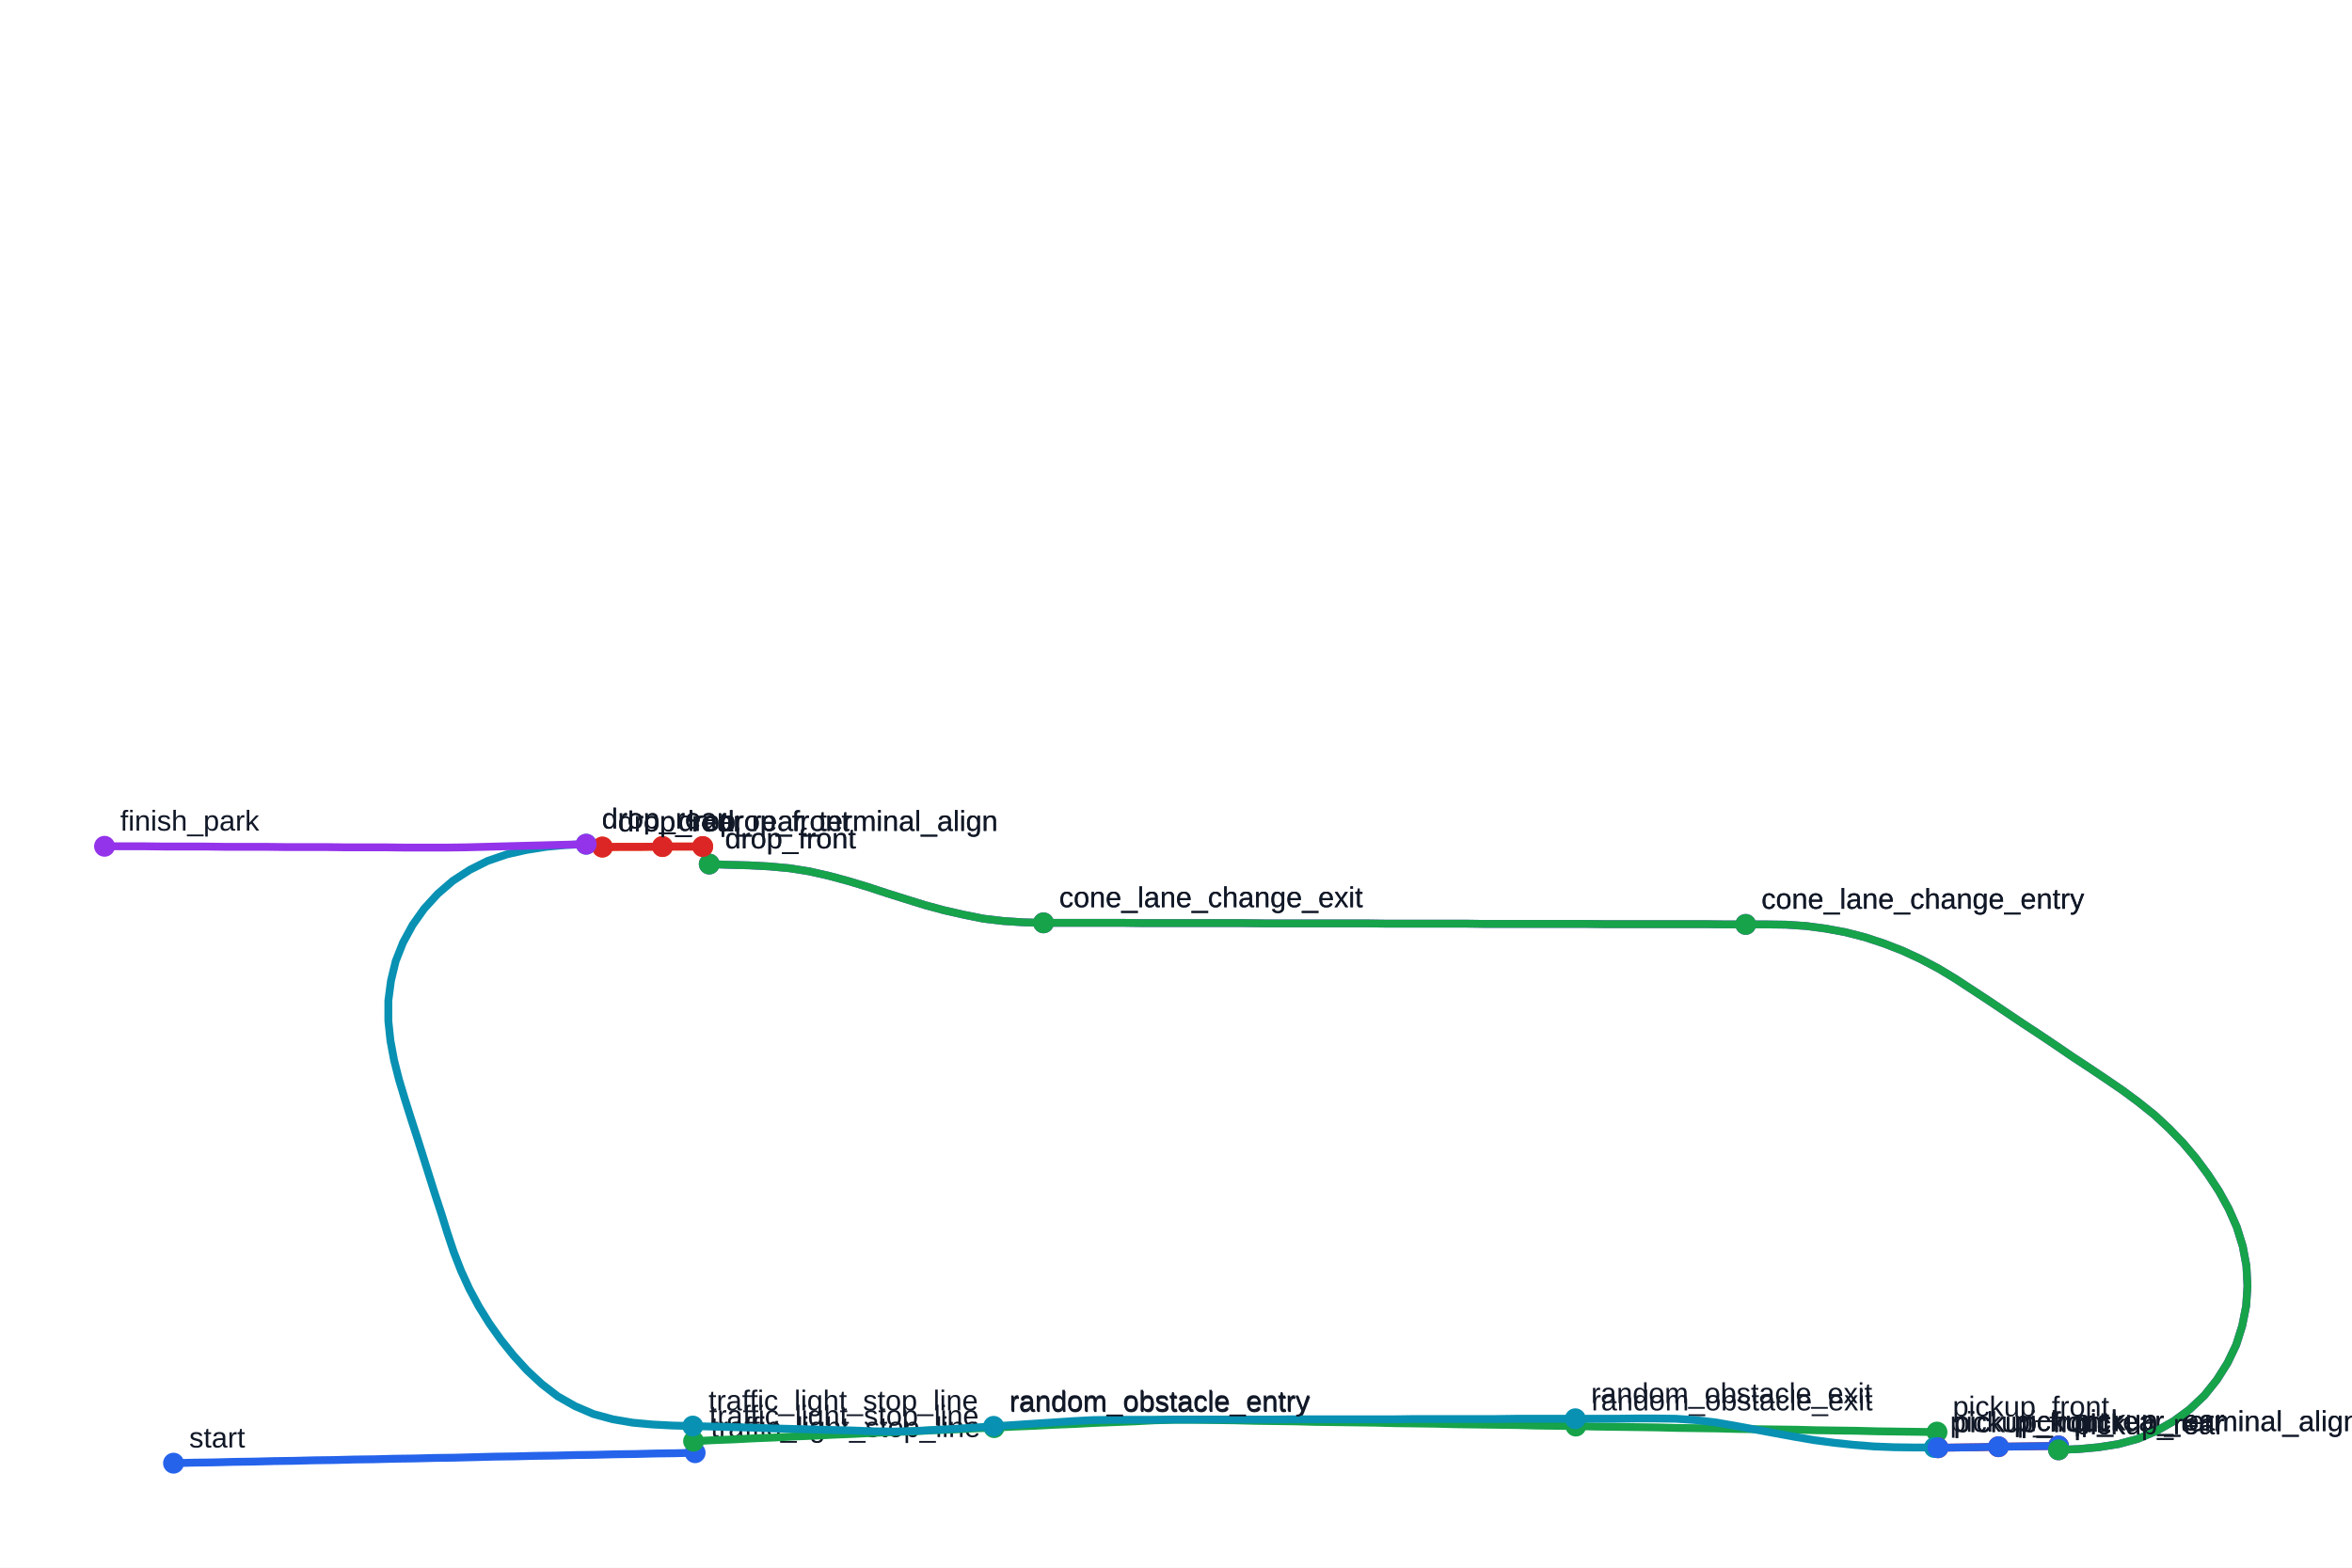
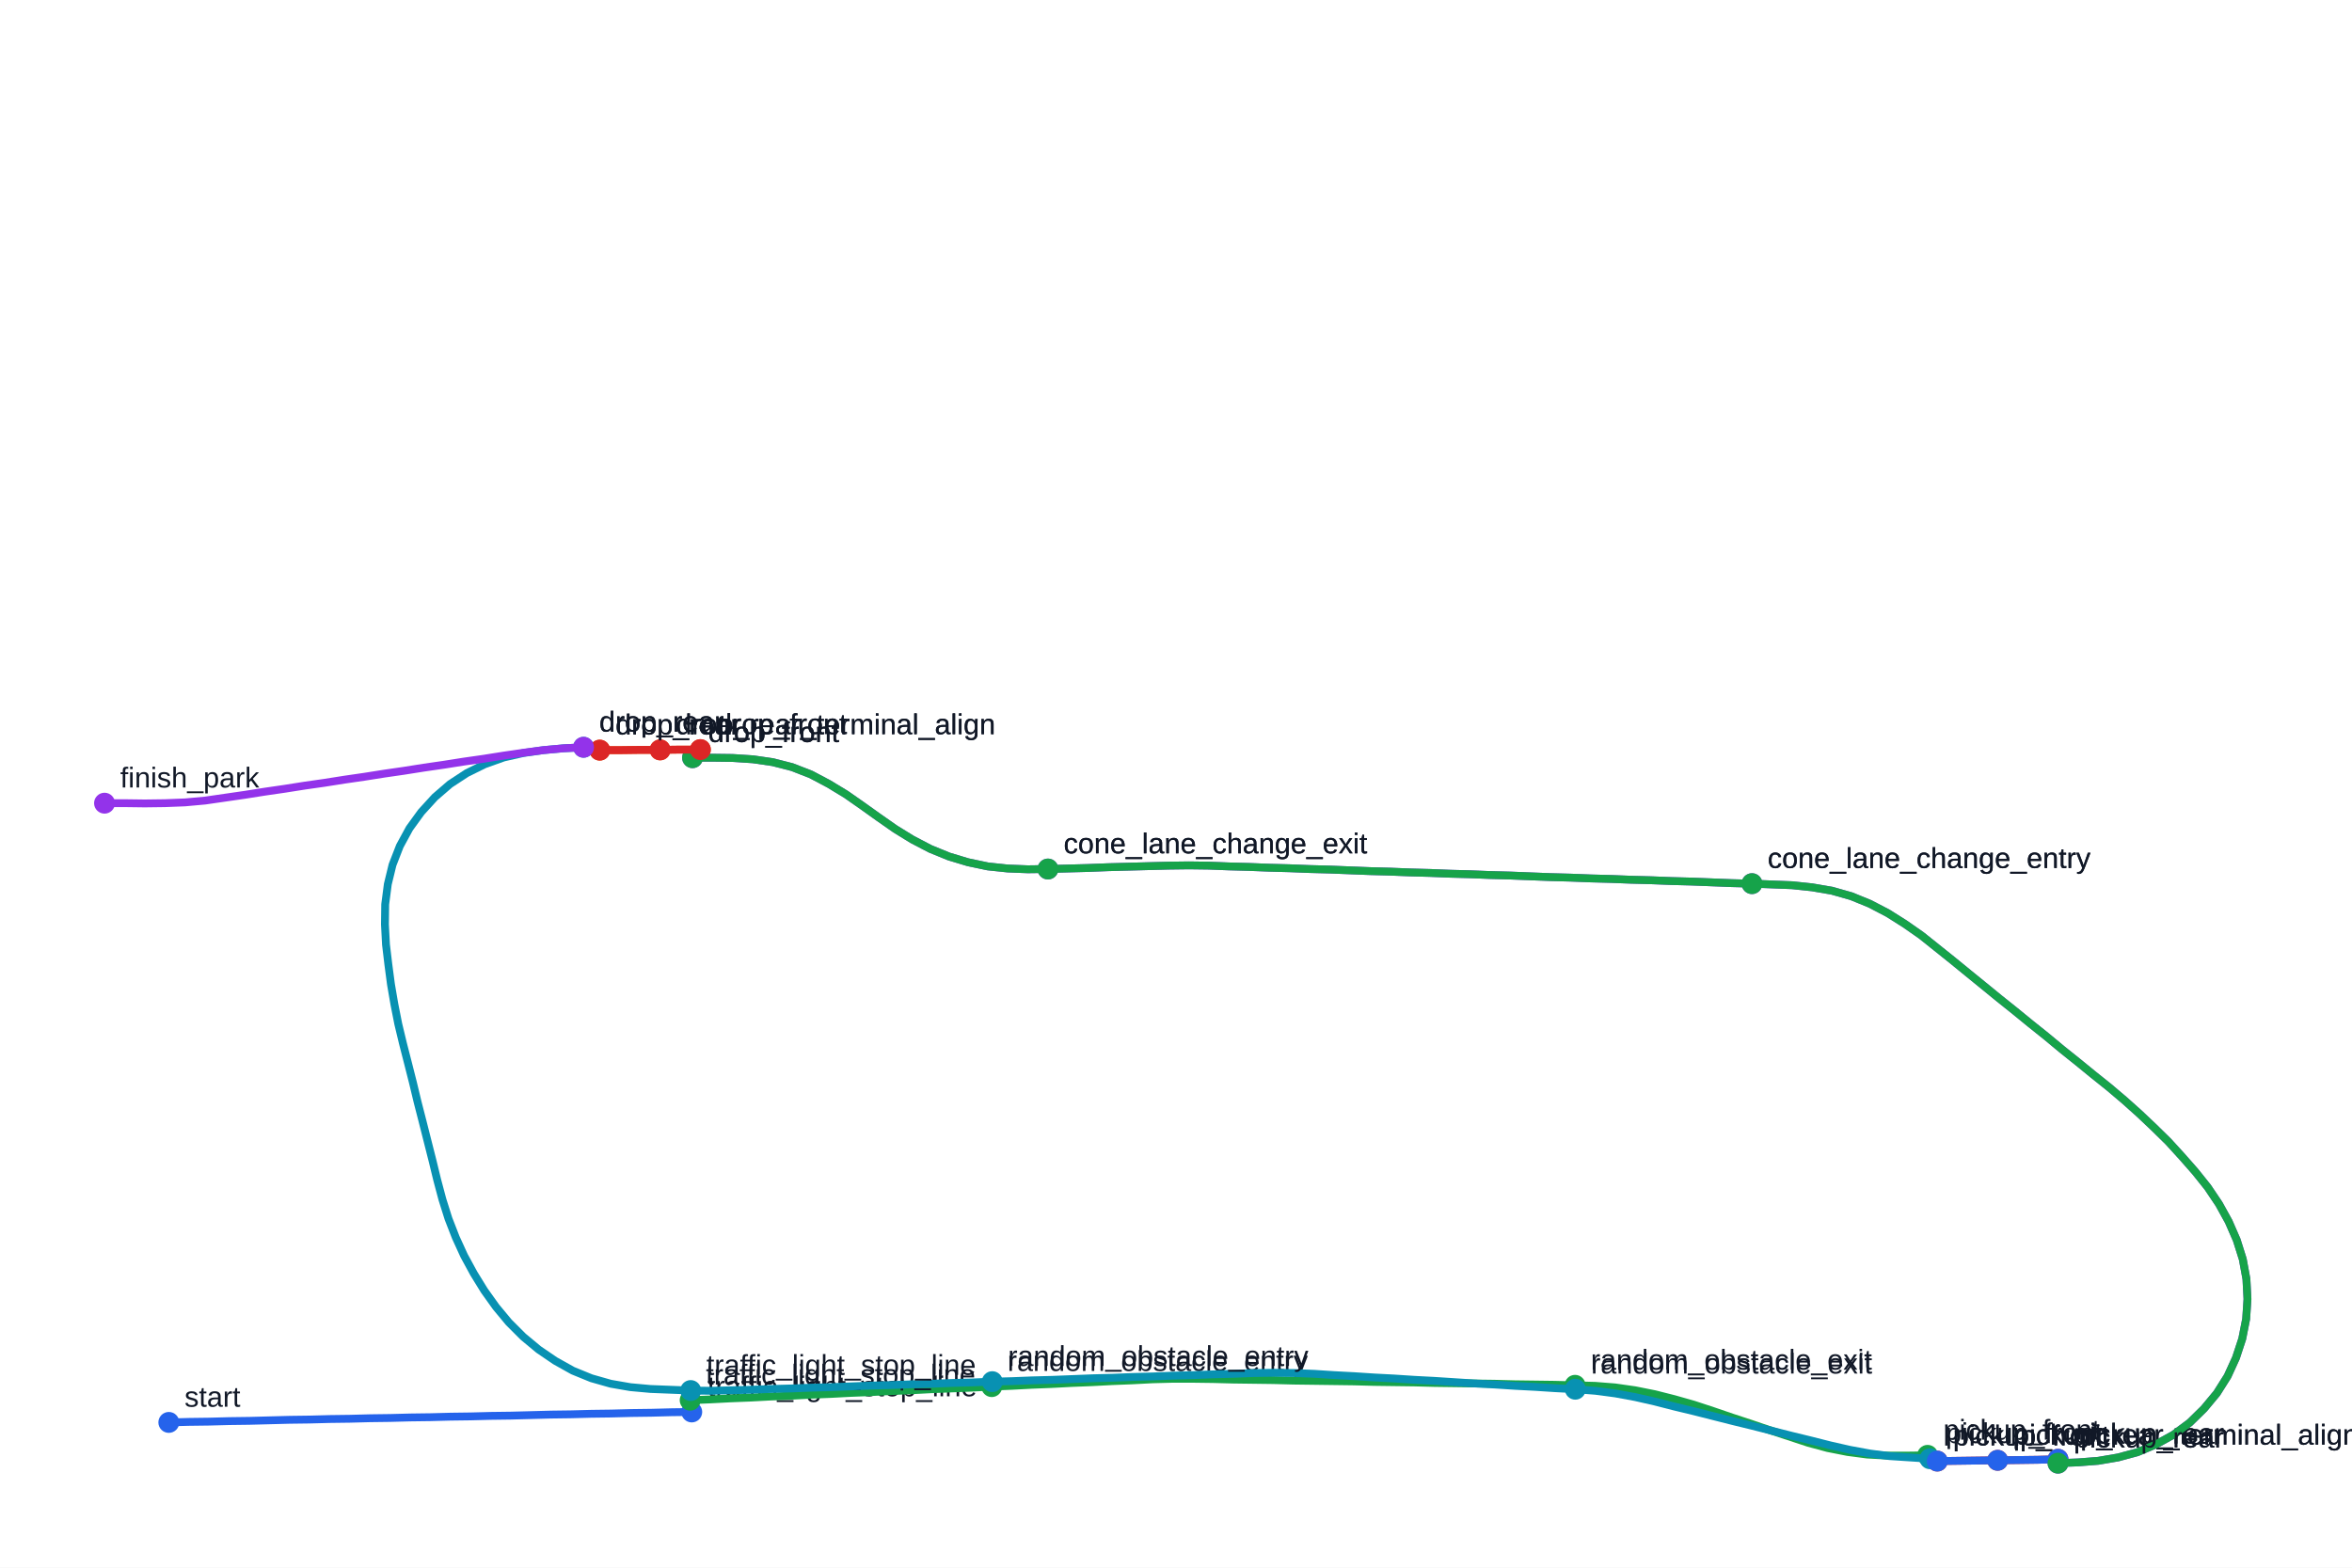
<svg xmlns="http://www.w3.org/2000/svg" width="900" height="600" viewBox="0 0 900 600">
  <rect width="100%" height="100%" fill="#ffffff" />
-   <polyline points="66.4,560.0 74.1,559.8 81.8,559.7 89.4,559.5 97.1,559.4 104.8,559.2 112.5,559.1 120.1,558.9 127.8,558.8 135.5,558.6 143.2,558.5 150.9,558.3 158.5,558.2 166.2,558.0 173.9,557.9 181.6,557.7 189.2,557.5 196.9,557.4 204.6,557.2 212.3,557.1 219.9,556.9 227.6,556.8 235.3,556.6 243.0,556.5 250.7,556.3 258.3,556.2 266.0,556.0" fill="none" stroke="#2563eb" stroke-width="3" stroke-linecap="round" stroke-linejoin="round" />
-   <circle cx="66.4" cy="560.0" r="4" fill="#2563eb" />
-   <text x="72.4" y="554.0" font-family="Arial, sans-serif" font-size="11" fill="#111827">start</text>
-   <circle cx="266.0" cy="556.0" r="4" fill="#2563eb" />
-   <text x="272.0" y="550.0" font-family="Arial, sans-serif" font-size="11" fill="#111827">traffic_light_stop_line</text>
-   <polyline points="265.4,551.6 273.0,551.2 280.7,550.9 288.4,550.5 296.0,550.2 303.7,549.8 311.4,549.5 319.1,549.1 326.7,548.8 334.4,548.4 342.1,548.1 349.7,547.8 357.4,547.4 365.1,547.1 372.8,546.7 380.4,546.4 388.1,546.0 395.8,545.7 403.4,545.3 411.1,545.0 418.8,544.6 426.4,544.3 434.1,544.0 441.8,543.6 449.5,543.4 457.1,543.4 464.8,543.5 472.5,543.6 480.2,543.8 487.9,543.9 495.5,544.0 503.2,544.2 510.9,544.3 518.6,544.4 526.2,544.5 533.9,544.7 541.6,544.8 549.3,544.9 556.9,545.1 564.6,545.2 572.3,545.3 580.0,545.4 587.7,545.6 595.3,545.7 603.0,545.8 610.7,546.0 618.4,546.1 626.0,546.2 633.7,546.3 641.4,546.5 649.1,546.6 656.8,546.7 664.4,546.9 672.1,547.0 679.8,547.1 687.5,547.2 695.1,547.4 702.8,547.5 710.5,547.6 718.2,547.8 725.9,547.9 733.5,548.0 741.2,548.1" fill="none" stroke="#16a34a" stroke-width="3" stroke-linecap="round" stroke-linejoin="round" />
-   <circle cx="265.4" cy="551.6" r="4" fill="#16a34a" />
-   <text x="271.4" y="545.6" font-family="Arial, sans-serif" font-size="11" fill="#111827">traffic_light_stop_line</text>
-   <circle cx="380.4" cy="546.4" r="4" fill="#16a34a" />
-   <text x="386.4" y="540.4" font-family="Arial, sans-serif" font-size="11" fill="#111827">random_obstacle_entry</text>
-   <circle cx="603.0" cy="545.8" r="4" fill="#16a34a" />
-   <text x="609.0" y="539.8" font-family="Arial, sans-serif" font-size="11" fill="#111827">random_obstacle_exit</text>
-   <circle cx="741.2" cy="548.1" r="4" fill="#16a34a" />
-   <text x="747.2" y="542.1" font-family="Arial, sans-serif" font-size="11" fill="#111827">pickup_front</text>
-   <polyline points="741.6,554.1 749.3,554.0 757.0,553.9 764.7,553.7 772.3,553.6 780.0,553.5 787.7,553.4" fill="none" stroke="#dc2626" stroke-width="3" stroke-linecap="round" stroke-linejoin="round" />
-   <circle cx="741.6" cy="554.1" r="4" fill="#dc2626" />
-   <text x="747.6" y="548.1" font-family="Arial, sans-serif" font-size="11" fill="#111827">pickup_front</text>
-   <circle cx="764.7" cy="553.7" r="4" fill="#dc2626" />
-   <text x="770.7" y="547.7" font-family="Arial, sans-serif" font-size="11" fill="#111827">pickup_rear_terminal_align</text>
-   <circle cx="787.7" cy="553.4" r="4" fill="#dc2626" />
-   <text x="793.7" y="547.4" font-family="Arial, sans-serif" font-size="11" fill="#111827">pickup_rear</text>
-   <polyline points="787.7,554.9 795.4,554.6 803.0,553.9 810.6,552.7 818.0,550.7 825.1,547.7 831.8,543.9 837.9,539.4 843.5,534.1 848.3,528.1 852.4,521.6 855.7,514.7 858.0,507.4 859.5,499.8 860.0,492.2 859.6,484.5 858.2,477.0 855.9,469.6 852.8,462.6 849.1,455.9 844.9,449.5 840.3,443.3 835.4,437.5 830.0,431.9 824.4,426.7 818.4,421.9 812.2,417.3 805.9,413.0 799.5,408.7 793.1,404.5 786.8,400.2 780.4,395.9 774.0,391.7 767.6,387.4 761.2,383.1 754.8,378.9 748.4,374.7 741.8,370.7 735.0,367.1 728.1,363.9 720.9,361.1 713.6,358.7 706.2,356.8 698.6,355.4 691.0,354.4 683.4,353.9 675.7,353.8 668.0,353.8 660.3,353.8 652.6,353.7 645.0,353.7 637.3,353.7 629.6,353.7 621.9,353.7 614.3,353.7 606.6,353.6 598.9,353.6 591.2,353.6 583.5,353.6 575.9,353.6 568.2,353.6 560.5,353.5 552.8,353.5 545.1,353.5 537.5,353.5 529.8,353.5 522.1,353.4 514.4,353.4 506.8,353.4 499.1,353.4 491.4,353.4 483.7,353.4 476.0,353.3 468.4,353.3 460.7,353.3 453.0,353.3 445.3,353.3 437.6,353.3 430.0,353.2 422.3,353.2 414.6,353.2 406.9,353.2 399.3,353.2 391.6,353.0 383.9,352.5 376.3,351.6 368.8,350.1 361.3,348.4 353.9,346.4 346.5,344.1 339.2,341.8 331.9,339.4 324.6,337.2 317.2,335.2 309.7,333.5 302.1,332.3 294.4,331.6 286.8,331.2 279.1,331.0 271.4,330.7" fill="none" stroke="#9333ea" stroke-width="3" stroke-linecap="round" stroke-linejoin="round" />
-   <circle cx="787.7" cy="554.9" r="4" fill="#9333ea" />
-   <text x="793.7" y="548.9" font-family="Arial, sans-serif" font-size="11" fill="#111827">pickup_rear</text>
-   <circle cx="668.0" cy="353.8" r="4" fill="#9333ea" />
-   <text x="674.0" y="347.8" font-family="Arial, sans-serif" font-size="11" fill="#111827">cone_lane_change_entry</text>
-   <circle cx="399.3" cy="353.2" r="4" fill="#9333ea" />
-   <text x="405.3" y="347.2" font-family="Arial, sans-serif" font-size="11" fill="#111827">cone_lane_change_exit</text>
-   <circle cx="271.4" cy="330.7" r="4" fill="#9333ea" />
-   <text x="277.4" y="324.7" font-family="Arial, sans-serif" font-size="11" fill="#111827">drop_front</text>
-   <polyline points="268.9,324.0 261.2,324.0 253.5,324.0 245.8,324.1 238.2,324.1 230.5,324.2" fill="none" stroke="#ea580c" stroke-width="3" stroke-linecap="round" stroke-linejoin="round" />
-   <circle cx="268.9" cy="324.0" r="4" fill="#ea580c" />
-   <text x="274.9" y="318.0" font-family="Arial, sans-serif" font-size="11" fill="#111827">drop_front</text>
-   <circle cx="253.5" cy="324.0" r="4" fill="#ea580c" />
-   <text x="259.5" y="318.0" font-family="Arial, sans-serif" font-size="11" fill="#111827">drop_rear_terminal_align</text>
-   <circle cx="230.5" cy="324.2" r="4" fill="#ea580c" />
-   <text x="236.5" y="318.2" font-family="Arial, sans-serif" font-size="11" fill="#111827">drop_rear</text>
-   <polyline points="224.3,323.1 216.6,323.4 209.0,324.1 201.4,325.3 193.9,327.0 186.6,329.5 179.8,332.9 173.3,337.1 167.5,342.1 162.3,347.8 157.9,354.0 154.2,360.8 151.4,367.9 149.6,375.4 148.6,383.0 148.6,390.7 149.4,398.3 150.8,405.8 152.7,413.3 154.9,420.6 157.2,427.9 159.6,435.3 161.9,442.6 164.2,449.9 166.5,457.2 168.9,464.5 171.2,471.9 173.6,479.1 176.4,486.3 179.6,493.3 183.2,500.0 187.3,506.6 191.7,512.8 196.5,518.8 201.7,524.5 207.3,529.7 213.4,534.4 220.1,538.2 227.1,541.2 234.5,543.2 242.1,544.5 249.7,545.2 257.4,545.6 265.1,545.8 272.8,546.0 280.4,546.2 288.1,546.4 295.8,546.7 303.5,546.9 311.1,547.1 318.8,547.3 326.5,547.5 334.2,547.8 341.9,547.9 349.5,547.7 357.2,547.3 364.9,546.9 372.5,546.4 380.2,545.9 387.8,545.4 395.5,544.9 403.2,544.4 410.8,543.9 418.5,543.5 426.2,543.4 433.9,543.4 441.5,543.4 449.2,543.3 456.9,543.3 464.6,543.3 472.3,543.3 479.9,543.3 487.6,543.3 495.3,543.2 503.0,543.2 510.6,543.2 518.3,543.2 526.0,543.2 533.7,543.2 541.4,543.1 549.0,543.1 556.7,543.1 564.4,543.1 572.1,543.1 579.8,543.0 587.4,543.0 595.1,543.0 602.8,543.0 610.5,543.0 618.2,543.0 625.8,542.9 633.5,542.9 641.2,543.0 648.8,543.5 656.5,544.4 664.0,545.7 671.6,547.1 679.1,548.5 686.7,549.9 694.3,551.2 701.9,552.2 709.5,553.0 717.2,553.6 724.8,553.9 732.5,554.0 740.2,554.0" fill="none" stroke="#0891b2" stroke-width="3" stroke-linecap="round" stroke-linejoin="round" />
-   <circle cx="224.3" cy="323.1" r="4" fill="#0891b2" />
-   <text x="230.3" y="317.1" font-family="Arial, sans-serif" font-size="11" fill="#111827">drop_rear</text>
-   <circle cx="265.1" cy="545.8" r="4" fill="#0891b2" />
-   <text x="271.1" y="539.8" font-family="Arial, sans-serif" font-size="11" fill="#111827">traffic_light_stop_line</text>
-   <circle cx="380.2" cy="545.9" r="4" fill="#0891b2" />
-   <text x="386.2" y="539.9" font-family="Arial, sans-serif" font-size="11" fill="#111827">random_obstacle_entry</text>
-   <circle cx="602.8" cy="543.0" r="4" fill="#0891b2" />
-   <text x="608.8" y="537.0" font-family="Arial, sans-serif" font-size="11" fill="#111827">random_obstacle_exit</text>
-   <circle cx="740.2" cy="554.0" r="4" fill="#0891b2" />
-   <text x="746.2" y="548.0" font-family="Arial, sans-serif" font-size="11" fill="#111827">pickup_front</text>
-   <polyline points="741.6,554.1 749.3,554.0 757.0,553.9 764.7,553.7 772.3,553.6 780.0,553.5 787.7,553.4" fill="none" stroke="#2563eb" stroke-width="3" stroke-linecap="round" stroke-linejoin="round" />
-   <circle cx="741.6" cy="554.1" r="4" fill="#2563eb" />
-   <text x="747.6" y="548.1" font-family="Arial, sans-serif" font-size="11" fill="#111827">pickup_front</text>
-   <circle cx="764.7" cy="553.7" r="4" fill="#2563eb" />
-   <text x="770.7" y="547.7" font-family="Arial, sans-serif" font-size="11" fill="#111827">pickup_rear_terminal_align</text>
-   <circle cx="787.7" cy="553.4" r="4" fill="#2563eb" />
-   <text x="793.7" y="547.4" font-family="Arial, sans-serif" font-size="11" fill="#111827">pickup_rear</text>
-   <polyline points="787.7,554.9 795.4,554.6 803.0,553.9 810.6,552.7 818.0,550.7 825.1,547.7 831.8,543.9 837.9,539.4 843.5,534.1 848.3,528.1 852.4,521.6 855.7,514.7 858.0,507.4 859.5,499.8 860.0,492.2 859.6,484.5 858.2,477.0 855.9,469.6 852.8,462.6 849.1,455.9 844.9,449.5 840.3,443.3 835.4,437.5 830.0,431.9 824.4,426.7 818.4,421.9 812.2,417.3 805.9,413.0 799.5,408.7 793.1,404.5 786.8,400.2 780.4,395.9 774.0,391.7 767.6,387.4 761.2,383.1 754.8,378.9 748.4,374.7 741.8,370.7 735.0,367.1 728.1,363.9 720.9,361.1 713.6,358.7 706.2,356.8 698.6,355.4 691.0,354.4 683.4,353.9 675.7,353.8 668.0,353.8 660.3,353.8 652.6,353.7 645.0,353.7 637.3,353.7 629.6,353.7 621.9,353.7 614.3,353.7 606.6,353.6 598.9,353.6 591.2,353.6 583.5,353.6 575.9,353.6 568.2,353.6 560.5,353.5 552.8,353.5 545.1,353.5 537.5,353.5 529.8,353.5 522.1,353.4 514.4,353.4 506.8,353.4 499.1,353.4 491.4,353.4 483.7,353.4 476.0,353.3 468.4,353.3 460.7,353.3 453.0,353.3 445.3,353.3 437.6,353.3 430.0,353.2 422.3,353.2 414.6,353.2 406.9,353.2 399.3,353.2 391.6,353.0 383.9,352.5 376.3,351.6 368.8,350.1 361.3,348.4 353.9,346.4 346.5,344.1 339.2,341.8 331.9,339.4 324.6,337.2 317.2,335.2 309.7,333.5 302.1,332.3 294.4,331.6 286.8,331.2 279.1,331.0 271.4,330.7" fill="none" stroke="#16a34a" stroke-width="3" stroke-linecap="round" stroke-linejoin="round" />
-   <circle cx="787.7" cy="554.9" r="4" fill="#16a34a" />
-   <text x="793.7" y="548.9" font-family="Arial, sans-serif" font-size="11" fill="#111827">pickup_rear</text>
-   <circle cx="668.0" cy="353.8" r="4" fill="#16a34a" />
-   <text x="674.0" y="347.8" font-family="Arial, sans-serif" font-size="11" fill="#111827">cone_lane_change_entry</text>
-   <circle cx="399.3" cy="353.2" r="4" fill="#16a34a" />
-   <text x="405.3" y="347.2" font-family="Arial, sans-serif" font-size="11" fill="#111827">cone_lane_change_exit</text>
-   <circle cx="271.4" cy="330.7" r="4" fill="#16a34a" />
-   <text x="277.4" y="324.7" font-family="Arial, sans-serif" font-size="11" fill="#111827">drop_front</text>
-   <polyline points="268.9,324.0 261.2,324.0 253.5,324.0 245.8,324.1 238.2,324.1 230.5,324.2" fill="none" stroke="#dc2626" stroke-width="3" stroke-linecap="round" stroke-linejoin="round" />
-   <circle cx="268.9" cy="324.0" r="4" fill="#dc2626" />
-   <text x="274.9" y="318.0" font-family="Arial, sans-serif" font-size="11" fill="#111827">drop_front</text>
-   <circle cx="253.5" cy="324.0" r="4" fill="#dc2626" />
-   <text x="259.5" y="318.0" font-family="Arial, sans-serif" font-size="11" fill="#111827">drop_rear_terminal_align</text>
-   <circle cx="230.5" cy="324.2" r="4" fill="#dc2626" />
-   <text x="236.5" y="318.2" font-family="Arial, sans-serif" font-size="11" fill="#111827">drop_rear</text>
-   <polyline points="224.3,323.1 216.6,323.3 208.9,323.5 201.2,323.7 193.6,323.9 185.9,324.1 178.2,324.3 170.5,324.4 162.9,324.4 155.2,324.4 147.5,324.3 139.8,324.3 132.1,324.3 124.5,324.2 116.8,324.2 109.1,324.2 101.4,324.1 93.8,324.1 86.1,324.1 78.4,324.0 70.7,324.0 63.0,324.0 55.4,323.9 47.7,323.9 40.0,323.9" fill="none" stroke="#9333ea" stroke-width="3" stroke-linecap="round" stroke-linejoin="round" />
-   <circle cx="224.3" cy="323.1" r="4" fill="#9333ea" />
-   <text x="230.3" y="317.1" font-family="Arial, sans-serif" font-size="11" fill="#111827">drop_rear</text>
-   <circle cx="40.0" cy="323.9" r="4" fill="#9333ea" />
-   <text x="46.0" y="317.9" font-family="Arial, sans-serif" font-size="11" fill="#111827">finish_park</text>
+   <polyline points="64.6,544.4 72.3,544.2 80.0,544.1 87.7,543.9 95.4,543.8 103.1,543.6 110.8,543.4 118.5,543.3 126.2,543.1 133.9,543.0 141.6,542.8 149.3,542.7 157.0,542.5 164.7,542.4 172.4,542.2 180.1,542.1 187.8,541.9 195.5,541.8 203.2,541.6 210.8,541.4 218.5,541.3 226.2,541.1 233.9,541.0 241.6,540.8 249.3,540.7 257.0,540.5 264.7,540.4" fill="none" stroke="#2563eb" stroke-width="3" stroke-linecap="round" stroke-linejoin="round" />
+   <circle cx="64.6" cy="544.4" r="4" fill="#2563eb" />
+   <text x="70.6" y="538.4" font-family="Arial, sans-serif" font-size="11" fill="#111827">start</text>
+   <circle cx="264.7" cy="540.4" r="4" fill="#2563eb" />
+   <text x="270.7" y="534.4" font-family="Arial, sans-serif" font-size="11" fill="#111827">traffic_light_stop_line</text>
+   <polyline points="264.1,535.9 271.8,535.6 279.5,535.2 287.2,534.9 294.8,534.5 302.5,534.2 310.2,533.8 317.9,533.5 325.6,533.1 333.3,532.8 341.0,532.4 348.7,532.1 356.4,531.7 364.1,531.4 371.8,531.1 379.5,530.7 387.2,530.4 394.8,530.0 402.5,529.7 410.2,529.3 417.9,529.0 425.6,528.6 433.3,528.3 441.0,527.9 448.7,527.7 456.4,527.7 464.1,527.8 471.8,528.0 479.5,528.1 487.2,528.2 494.9,528.4 502.6,528.5 510.3,528.6 518.0,528.7 525.7,528.9 533.4,529.0 541.1,529.1 548.8,529.3 556.5,529.4 564.2,529.5 571.9,529.6 579.6,529.8 587.3,529.9 595.0,530.0 602.7,530.2 610.4,530.4 618.0,531.0 625.7,532.1 633.2,533.6 640.7,535.5 648.1,537.6 655.4,540.0 662.7,542.5 670.0,544.9 677.3,547.4 684.6,549.8 691.9,552.2 699.3,554.2 706.9,555.7 714.5,556.7 722.2,557.1 729.9,557.1 737.6,557.0" fill="none" stroke="#16a34a" stroke-width="3" stroke-linecap="round" stroke-linejoin="round" />
+   <circle cx="264.1" cy="535.9" r="4" fill="#16a34a" />
+   <text x="270.1" y="529.9" font-family="Arial, sans-serif" font-size="11" fill="#111827">traffic_light_stop_line</text>
+   <circle cx="379.5" cy="530.7" r="4" fill="#16a34a" />
+   <text x="385.5" y="524.7" font-family="Arial, sans-serif" font-size="11" fill="#111827">random_obstacle_entry</text>
+   <circle cx="602.7" cy="530.2" r="4" fill="#16a34a" />
+   <text x="608.7" y="524.2" font-family="Arial, sans-serif" font-size="11" fill="#111827">random_obstacle_exit</text>
+   <circle cx="737.6" cy="557.0" r="4" fill="#16a34a" />
+   <text x="743.6" y="551.0" font-family="Arial, sans-serif" font-size="11" fill="#111827">pickup_front</text>
+   <polyline points="741.3,559.2 749.0,559.1 756.7,559.0 764.4,558.9 772.1,558.8 779.8,558.7 787.5,558.5" fill="none" stroke="#dc2626" stroke-width="3" stroke-linecap="round" stroke-linejoin="round" />
+   <circle cx="741.3" cy="559.2" r="4" fill="#dc2626" />
+   <text x="747.3" y="553.2" font-family="Arial, sans-serif" font-size="11" fill="#111827">pickup_front</text>
+   <circle cx="764.4" cy="558.9" r="4" fill="#dc2626" />
+   <text x="770.4" y="552.9" font-family="Arial, sans-serif" font-size="11" fill="#111827">pickup_rear_terminal_align</text>
+   <circle cx="787.5" cy="558.5" r="4" fill="#dc2626" />
+   <text x="793.5" y="552.5" font-family="Arial, sans-serif" font-size="11" fill="#111827">pickup_rear</text>
+   <polyline points="787.5,560.0 795.2,559.7 802.9,559.1 810.5,557.8 817.9,555.8 825.0,552.8 831.7,549.1 837.9,544.5 843.4,539.1 848.3,533.2 852.4,526.7 855.6,519.7 858.0,512.4 859.5,504.8 860.0,497.2 859.6,489.5 858.2,481.9 855.9,474.6 852.8,467.5 849.1,460.8 844.8,454.4 840.0,448.4 834.9,442.6 829.7,436.9 824.2,431.5 818.6,426.2 812.9,421.1 807.0,416.1 801.0,411.3 795.0,406.4 789.0,401.6 783.1,396.7 777.1,391.9 771.1,387.0 765.1,382.2 759.1,377.3 753.2,372.5 747.2,367.6 741.2,362.8 735.2,358.0 728.9,353.6 722.4,349.5 715.5,345.9 708.4,343.0 701.0,340.9 693.4,339.6 685.8,338.8 678.1,338.5 670.4,338.2 662.7,338.0 655.0,337.7 647.3,337.4 639.6,337.2 631.9,336.9 624.2,336.7 616.5,336.4 608.8,336.2 601.1,335.9 593.4,335.7 585.7,335.4 578.0,335.1 570.3,334.9 562.6,334.6 554.9,334.4 547.2,334.1 539.6,333.9 531.9,333.6 524.2,333.4 516.5,333.1 508.8,332.8 501.1,332.6 493.4,332.3 485.7,332.1 478.0,331.8 470.3,331.6 462.6,331.3 454.9,331.2 447.2,331.3 439.5,331.5 431.8,331.7 424.1,331.9 416.4,332.2 408.7,332.4 401.0,332.6 393.3,332.7 385.6,332.4 378.0,331.6 370.4,330.0 363.1,327.8 356.0,324.9 349.1,321.3 342.6,317.3 336.3,312.9 330.0,308.4 323.7,304.0 317.1,300.0 310.3,296.4 303.1,293.6 295.7,291.7 288.1,290.6 280.4,290.1 272.7,290.0 265.0,290.0" fill="none" stroke="#9333ea" stroke-width="3" stroke-linecap="round" stroke-linejoin="round" />
+   <circle cx="787.5" cy="560.0" r="4" fill="#9333ea" />
+   <text x="793.5" y="554.0" font-family="Arial, sans-serif" font-size="11" fill="#111827">pickup_rear</text>
+   <circle cx="670.4" cy="338.2" r="4" fill="#9333ea" />
+   <text x="676.4" y="332.2" font-family="Arial, sans-serif" font-size="11" fill="#111827">cone_lane_change_entry</text>
+   <circle cx="401.0" cy="332.6" r="4" fill="#9333ea" />
+   <text x="407.0" y="326.6" font-family="Arial, sans-serif" font-size="11" fill="#111827">cone_lane_change_exit</text>
+   <circle cx="265.0" cy="290.0" r="4" fill="#9333ea" />
+   <text x="271.0" y="284.0" font-family="Arial, sans-serif" font-size="11" fill="#111827">drop_front</text>
+   <polyline points="268.0,286.9 260.3,286.9 252.6,287.0 244.9,287.0 237.2,287.1 229.5,287.1" fill="none" stroke="#ea580c" stroke-width="3" stroke-linecap="round" stroke-linejoin="round" />
+   <circle cx="268.0" cy="286.9" r="4" fill="#ea580c" />
+   <text x="274.0" y="280.9" font-family="Arial, sans-serif" font-size="11" fill="#111827">drop_front</text>
+   <circle cx="252.6" cy="287.0" r="4" fill="#ea580c" />
+   <text x="258.6" y="281.0" font-family="Arial, sans-serif" font-size="11" fill="#111827">drop_rear_terminal_align</text>
+   <circle cx="229.5" cy="287.1" r="4" fill="#ea580c" />
+   <text x="235.5" y="281.1" font-family="Arial, sans-serif" font-size="11" fill="#111827">drop_rear</text>
+   <polyline points="223.3,286.0 215.6,286.4 207.9,287.1 200.3,288.2 192.8,289.9 185.5,292.5 178.6,295.9 172.2,300.1 166.4,305.1 161.2,310.8 156.7,317.0 153.0,323.8 150.2,331.0 148.4,338.4 147.4,346.1 147.3,353.8 147.7,361.5 148.6,369.1 149.6,376.7 150.9,384.3 152.4,391.9 154.2,399.4 156.1,406.8 158.0,414.3 159.8,421.8 161.7,429.2 163.6,436.7 165.5,444.2 167.3,451.6 169.3,459.1 171.6,466.4 174.4,473.6 177.6,480.6 181.3,487.4 185.3,493.9 189.8,500.2 194.7,506.1 200.2,511.6 206.1,516.5 212.4,520.8 219.2,524.6 226.3,527.5 233.7,529.6 241.2,530.9 248.9,531.6 256.6,531.9 264.3,532.2 272.0,532.3 279.7,532.1 287.4,531.9 295.1,531.6 302.8,531.4 310.5,531.1 318.2,530.9 325.9,530.6 333.6,530.3 341.3,530.1 349.0,529.8 356.7,529.6 364.3,529.3 372.0,529.1 379.7,528.8 387.4,528.6 395.1,528.3 402.8,528.1 410.5,527.8 418.2,527.5 425.9,527.3 433.6,527.0 441.3,526.8 449.0,526.5 456.7,526.3 464.4,526.0 472.1,525.8 479.8,525.5 487.5,525.4 495.2,525.5 502.9,525.8 510.6,526.3 518.2,526.7 525.9,527.2 533.6,527.6 541.3,528.1 549.0,528.5 556.7,529.0 564.4,529.5 572.0,529.9 579.7,530.4 587.4,530.8 595.1,531.3 602.8,531.7 610.5,532.3 618.1,533.3 625.7,534.7 633.2,536.4 640.6,538.3 648.1,540.1 655.6,542.0 663.1,543.9 670.5,545.7 678.0,547.6 685.5,549.5 692.9,551.3 700.4,553.2 707.9,554.9 715.5,556.3 723.1,557.3 730.8,557.8 738.5,558.3" fill="none" stroke="#0891b2" stroke-width="3" stroke-linecap="round" stroke-linejoin="round" />
+   <circle cx="223.3" cy="286.0" r="4" fill="#0891b2" />
+   <text x="229.3" y="280.0" font-family="Arial, sans-serif" font-size="11" fill="#111827">drop_rear</text>
+   <circle cx="264.3" cy="532.2" r="4" fill="#0891b2" />
+   <text x="270.3" y="526.2" font-family="Arial, sans-serif" font-size="11" fill="#111827">traffic_light_stop_line</text>
+   <circle cx="379.7" cy="528.8" r="4" fill="#0891b2" />
+   <text x="385.7" y="522.8" font-family="Arial, sans-serif" font-size="11" fill="#111827">random_obstacle_entry</text>
+   <circle cx="602.8" cy="531.7" r="4" fill="#0891b2" />
+   <text x="608.8" y="525.7" font-family="Arial, sans-serif" font-size="11" fill="#111827">random_obstacle_exit</text>
+   <circle cx="738.5" cy="558.3" r="4" fill="#0891b2" />
+   <text x="744.5" y="552.3" font-family="Arial, sans-serif" font-size="11" fill="#111827">pickup_front</text>
+   <polyline points="741.3,559.2 749.0,559.1 756.7,559.0 764.4,558.9 772.1,558.8 779.8,558.7 787.5,558.5" fill="none" stroke="#2563eb" stroke-width="3" stroke-linecap="round" stroke-linejoin="round" />
+   <circle cx="741.3" cy="559.2" r="4" fill="#2563eb" />
+   <text x="747.3" y="553.2" font-family="Arial, sans-serif" font-size="11" fill="#111827">pickup_front</text>
+   <circle cx="764.4" cy="558.9" r="4" fill="#2563eb" />
+   <text x="770.4" y="552.9" font-family="Arial, sans-serif" font-size="11" fill="#111827">pickup_rear_terminal_align</text>
+   <circle cx="787.5" cy="558.5" r="4" fill="#2563eb" />
+   <text x="793.5" y="552.5" font-family="Arial, sans-serif" font-size="11" fill="#111827">pickup_rear</text>
+   <polyline points="787.5,560.0 795.2,559.7 802.9,559.1 810.5,557.8 817.9,555.8 825.0,552.8 831.7,549.1 837.9,544.5 843.4,539.1 848.3,533.2 852.4,526.7 855.6,519.7 858.0,512.4 859.5,504.8 860.0,497.2 859.6,489.5 858.2,481.9 855.9,474.6 852.8,467.5 849.1,460.8 844.8,454.4 840.0,448.4 834.9,442.6 829.7,436.9 824.2,431.5 818.6,426.2 812.9,421.1 807.0,416.1 801.0,411.3 795.0,406.4 789.0,401.6 783.1,396.7 777.1,391.9 771.1,387.0 765.1,382.2 759.1,377.3 753.2,372.5 747.2,367.6 741.2,362.8 735.2,358.0 728.9,353.6 722.4,349.5 715.5,345.9 708.4,343.0 701.0,340.9 693.4,339.6 685.8,338.8 678.1,338.5 670.4,338.2 662.7,338.0 655.0,337.7 647.3,337.4 639.6,337.2 631.9,336.9 624.2,336.7 616.5,336.4 608.8,336.2 601.1,335.9 593.4,335.7 585.7,335.4 578.0,335.1 570.3,334.9 562.6,334.6 554.9,334.4 547.2,334.1 539.6,333.9 531.9,333.6 524.2,333.4 516.5,333.1 508.8,332.8 501.1,332.6 493.4,332.3 485.7,332.1 478.0,331.8 470.3,331.6 462.6,331.3 454.9,331.2 447.2,331.3 439.5,331.5 431.8,331.7 424.1,331.9 416.4,332.2 408.7,332.4 401.0,332.6 393.3,332.7 385.6,332.4 378.0,331.6 370.4,330.0 363.1,327.8 356.0,324.9 349.1,321.3 342.6,317.3 336.3,312.9 330.0,308.4 323.7,304.0 317.1,300.0 310.3,296.4 303.1,293.6 295.7,291.7 288.1,290.6 280.4,290.1 272.7,290.0 265.0,290.0" fill="none" stroke="#16a34a" stroke-width="3" stroke-linecap="round" stroke-linejoin="round" />
+   <circle cx="787.5" cy="560.0" r="4" fill="#16a34a" />
+   <text x="793.5" y="554.0" font-family="Arial, sans-serif" font-size="11" fill="#111827">pickup_rear</text>
+   <circle cx="670.4" cy="338.2" r="4" fill="#16a34a" />
+   <text x="676.4" y="332.2" font-family="Arial, sans-serif" font-size="11" fill="#111827">cone_lane_change_entry</text>
+   <circle cx="401.0" cy="332.6" r="4" fill="#16a34a" />
+   <text x="407.0" y="326.6" font-family="Arial, sans-serif" font-size="11" fill="#111827">cone_lane_change_exit</text>
+   <circle cx="265.0" cy="290.0" r="4" fill="#16a34a" />
+   <text x="271.0" y="284.0" font-family="Arial, sans-serif" font-size="11" fill="#111827">drop_front</text>
+   <polyline points="268.0,286.9 260.3,286.9 252.6,287.0 244.9,287.0 237.2,287.1 229.5,287.1" fill="none" stroke="#dc2626" stroke-width="3" stroke-linecap="round" stroke-linejoin="round" />
+   <circle cx="268.0" cy="286.9" r="4" fill="#dc2626" />
+   <text x="274.0" y="280.9" font-family="Arial, sans-serif" font-size="11" fill="#111827">drop_front</text>
+   <circle cx="252.6" cy="287.0" r="4" fill="#dc2626" />
+   <text x="258.6" y="281.0" font-family="Arial, sans-serif" font-size="11" fill="#111827">drop_rear_terminal_align</text>
+   <circle cx="229.5" cy="287.1" r="4" fill="#dc2626" />
+   <text x="235.5" y="281.1" font-family="Arial, sans-serif" font-size="11" fill="#111827">drop_rear</text>
+   <polyline points="223.3,286.0 215.6,286.4 207.9,287.1 200.3,288.1 192.7,289.2 185.1,290.4 177.4,291.5 169.8,292.7 162.2,293.8 154.6,295.0 147.0,296.1 139.4,297.3 131.8,298.4 124.2,299.6 116.5,300.7 108.9,301.9 101.3,303.0 93.7,304.2 86.1,305.3 78.5,306.4 70.8,307.1 63.1,307.4 55.4,307.5 47.7,307.4 40.0,307.4" fill="none" stroke="#9333ea" stroke-width="3" stroke-linecap="round" stroke-linejoin="round" />
+   <circle cx="223.3" cy="286.0" r="4" fill="#9333ea" />
+   <text x="229.3" y="280.0" font-family="Arial, sans-serif" font-size="11" fill="#111827">drop_rear</text>
+   <circle cx="40.0" cy="307.4" r="4" fill="#9333ea" />
+   <text x="46.0" y="301.4" font-family="Arial, sans-serif" font-size="11" fill="#111827">finish_park</text>
</svg>
